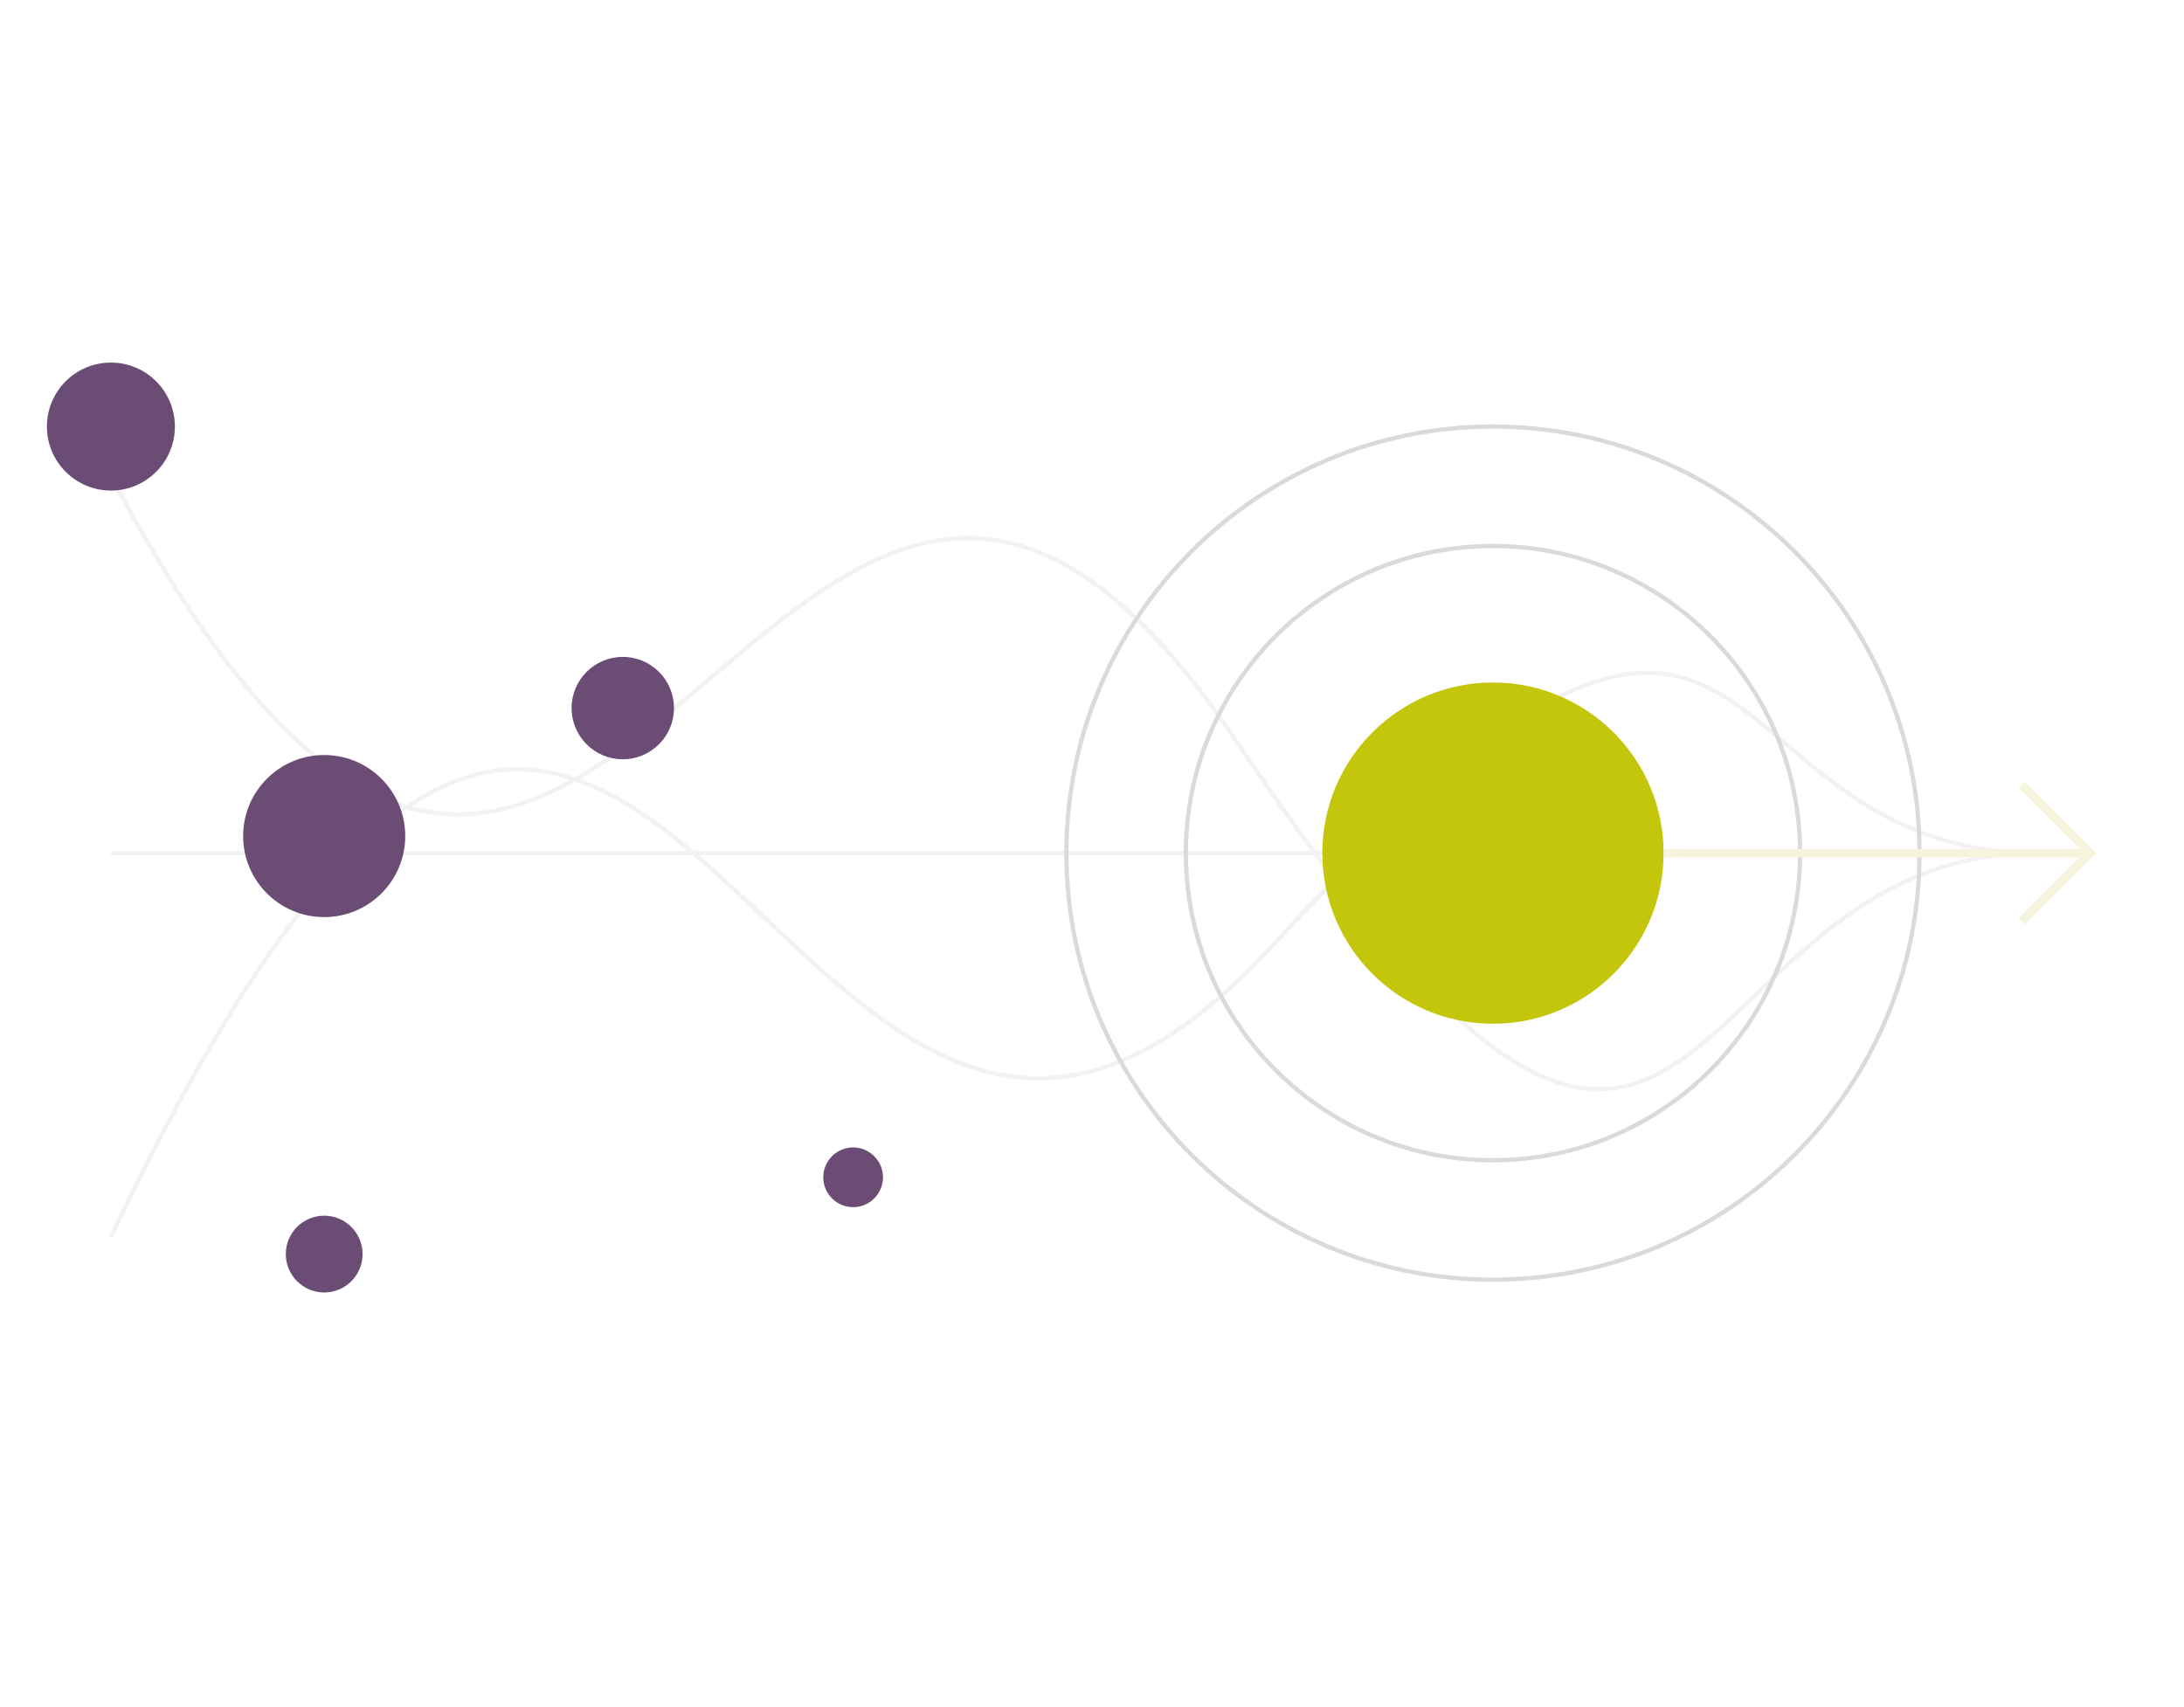
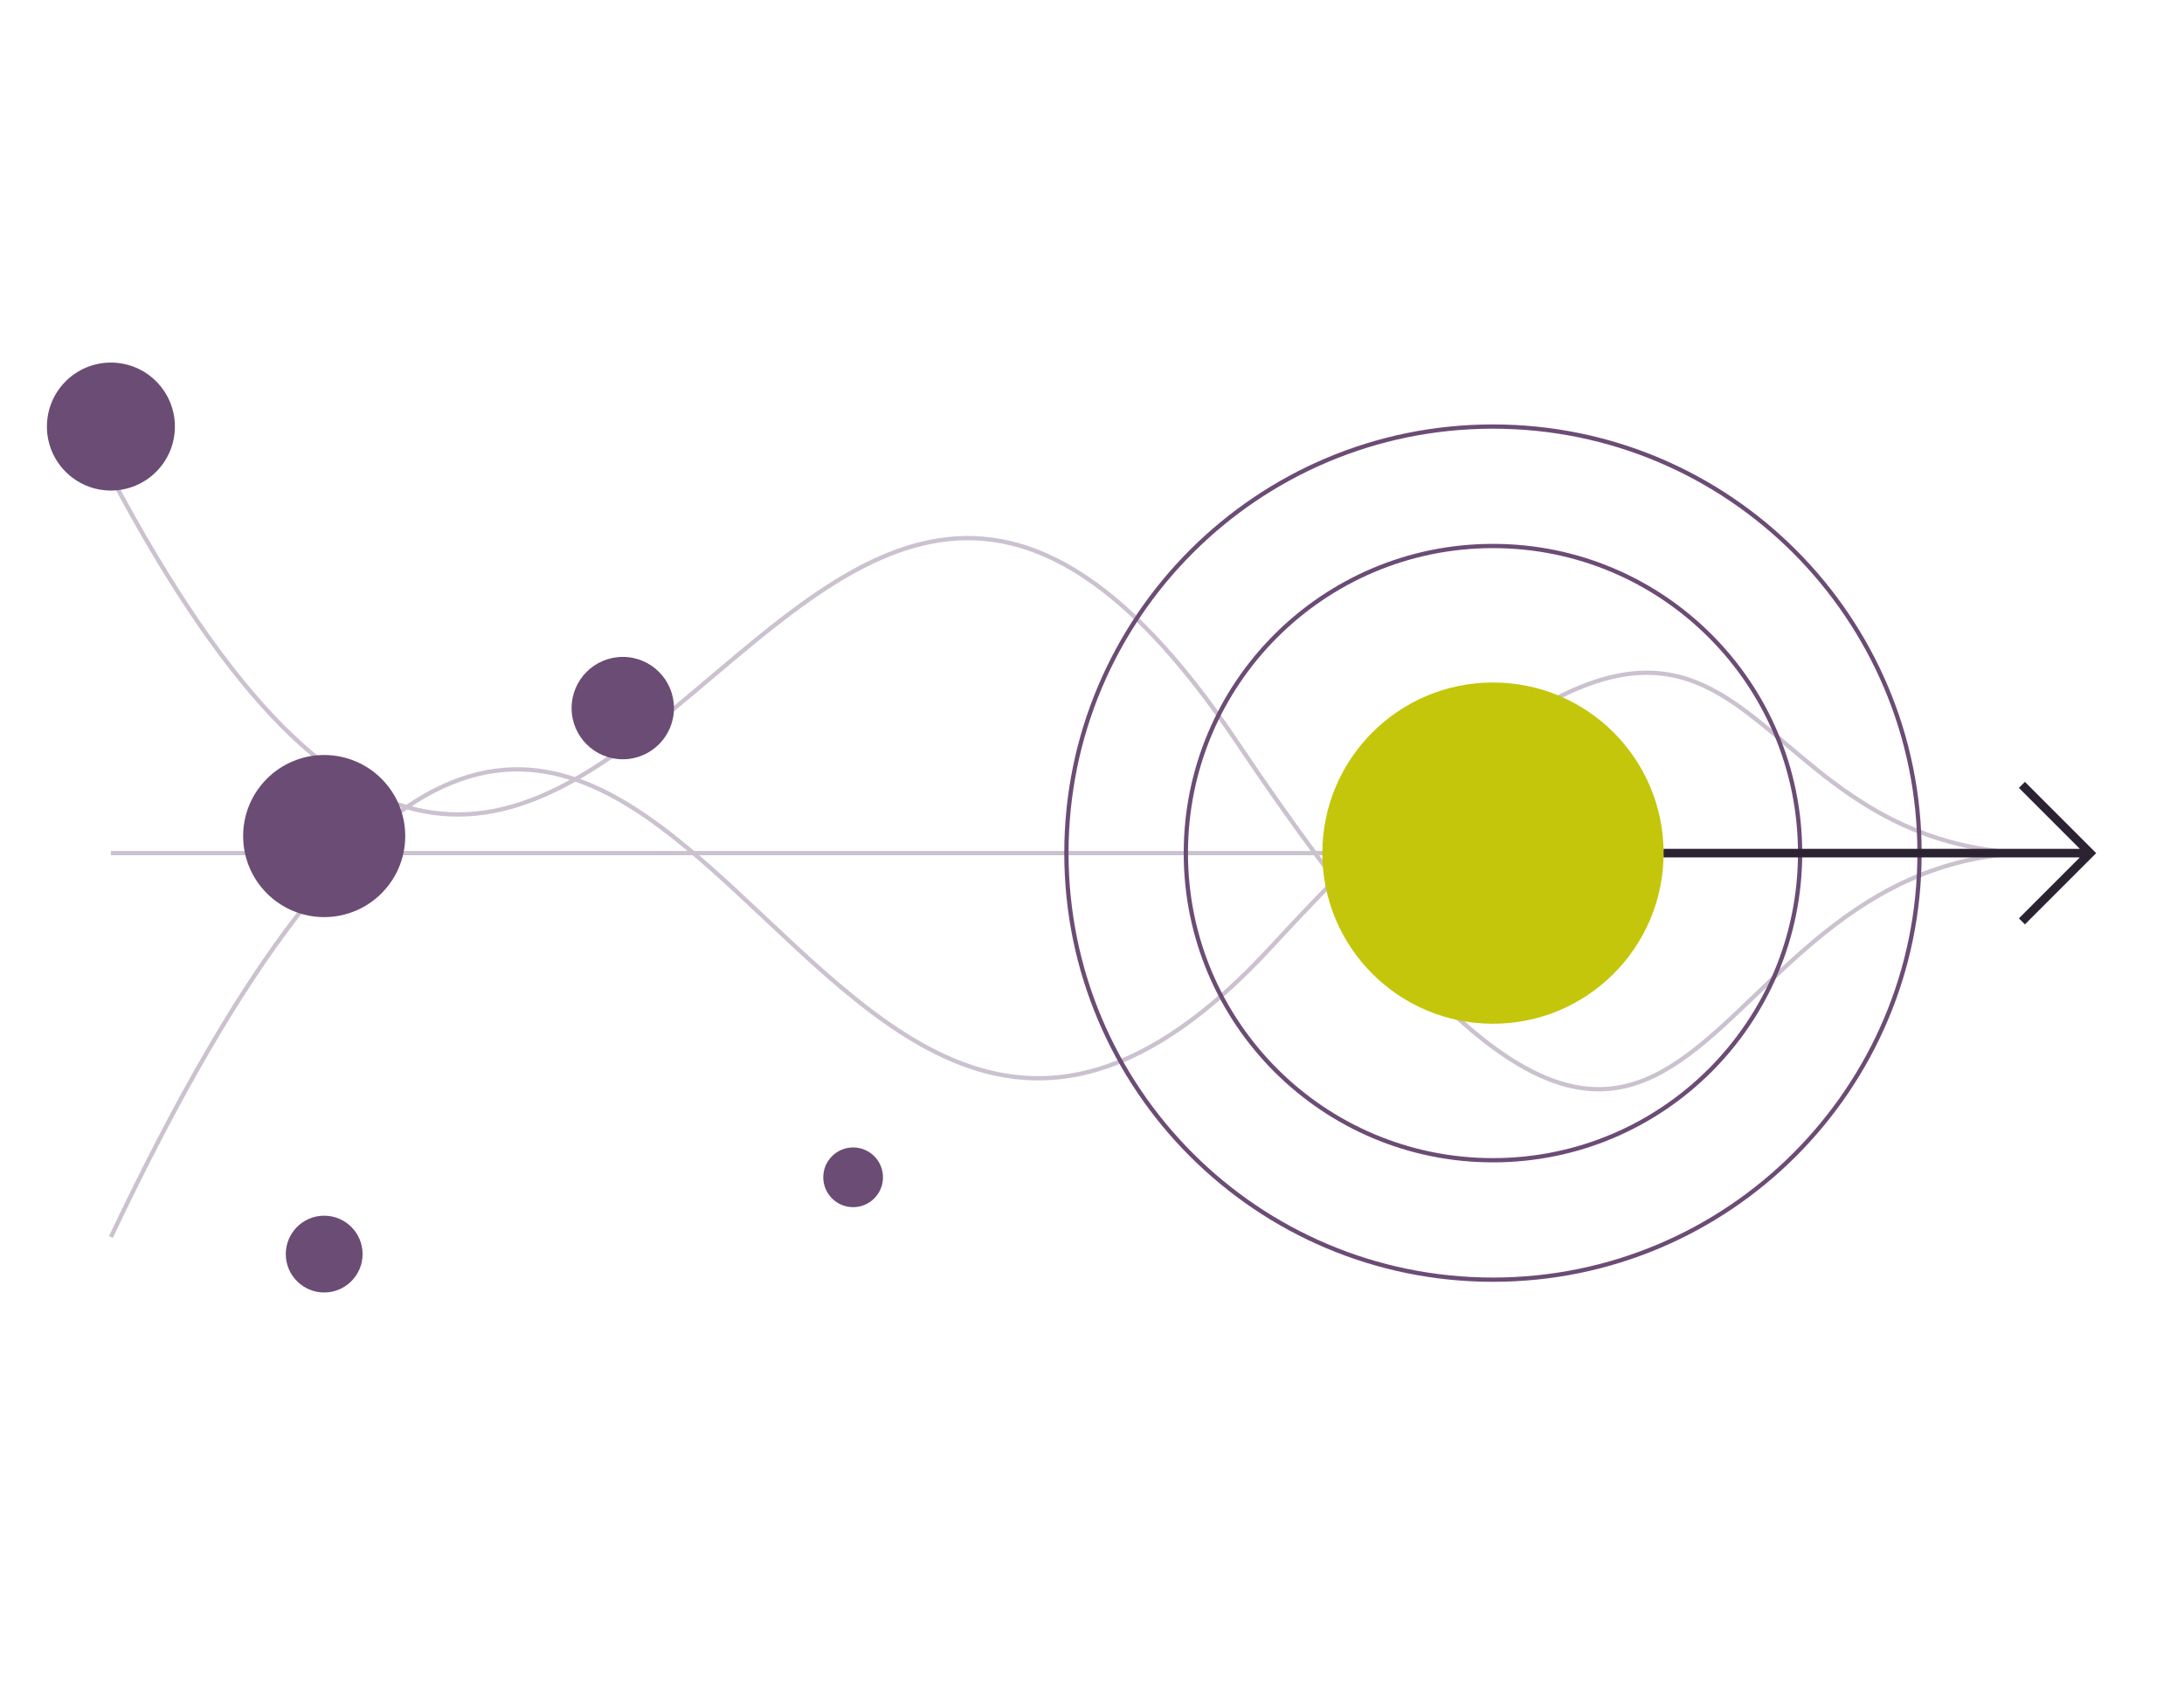
<svg xmlns="http://www.w3.org/2000/svg" width="512" height="400" viewBox="0 0 512 400" fill="none">
  <g opacity="0.35">
-     <path d="M20 100C140 340 180 10 290 174C400 338 390 204 474 200" stroke="#DBD9DE" />
-     <path d="M26 289.999C154 19.999 180 349.999 298 221.999C416 93.999 396 195.999 474 199.999" stroke="#DBD9DE" />
-     <path d="M26 200H474" stroke="#DBD9DE" />
+     <path d="M20 100C140 340 180 10 290 174C400 338 390 204 474 200" stroke="#6B4C75" />
+     <path d="M26 289.999C154 19.999 180 349.999 298 221.999C416 93.999 396 195.999 474 199.999" stroke="#6B4C75" />
+     <path d="M26 200H474" stroke="#6B4C75" />
  </g>
-   <path d="M26 115C34.284 115 41 108.284 41 100C41 91.716 34.284 85 26 85C17.716 85 11 91.716 11 100C11 108.284 17.716 115 26 115Z" fill="#6B4C75" />
-   <path d="M76 303C80.971 303 85 298.971 85 294C85 289.029 80.971 285 76 285C71.029 285 67 289.029 67 294C67 298.971 71.029 303 76 303Z" fill="#6B4C75" />
-   <path d="M146 178C152.627 178 158 172.627 158 166C158 159.373 152.627 154 146 154C139.373 154 134 159.373 134 166C134 172.627 139.373 178 146 178Z" fill="#6B4C75" />
-   <path d="M76 215C86.493 215 95 206.493 95 196C95 185.507 86.493 177 76 177C65.507 177 57 185.507 57 196C57 206.493 65.507 215 76 215Z" fill="#6B4C75" />
-   <path d="M200 283C203.866 283 207 279.866 207 276C207 272.134 203.866 269 200 269C196.134 269 193 272.134 193 276C193 279.866 196.134 283 200 283Z" fill="#6B4C75" />
-   <path d="M450 200C450 255.228 405.228 300 350 300C294.772 300 250 255.228 250 200C250 144.772 294.772 100 350 100C405.228 100 450 144.772 450 200Z" stroke="#DBD9DE" />
-   <path d="M422 200C422 239.765 389.765 272 350 272C310.235 272 278 239.765 278 200C278 160.235 310.235 128 350 128C389.765 128 422 160.235 422 200Z" stroke="#DBD9DE" />
-   <path d="M350 240C372.091 240 390 222.091 390 200C390 177.909 372.091 160 350 160C327.909 160 310 177.909 310 200C310 222.091 327.909 240 350 240Z" fill="#C4C60B" />
-   <path d="M390 200H490M474 216L490 200L474 184" stroke-width="2" stroke="#F6F4DD" />
+   <circle cx="26" cy="100" r="15" fill="#6B4C75" />
+   <circle cx="76" cy="294" r="9" fill="#6B4C75" />
+   <circle cx="146" cy="166" r="12" fill="#6B4C75" />
+   <circle cx="76" cy="196" r="19" fill="#6B4C75" />
+   <circle cx="200" cy="276" r="7" fill="#6B4C75" />
+   <circle cx="350" cy="200" r="100" stroke="#6B4C75" />
+   <circle cx="350" cy="200" r="72" stroke="#6B4C75" />
+   <circle cx="350" cy="200" r="40" fill="#C4C60B" />
+   <path d="M390 200H490M474 216L490 200L474 184" stroke-width="2" stroke="#2B2332" />
</svg>
